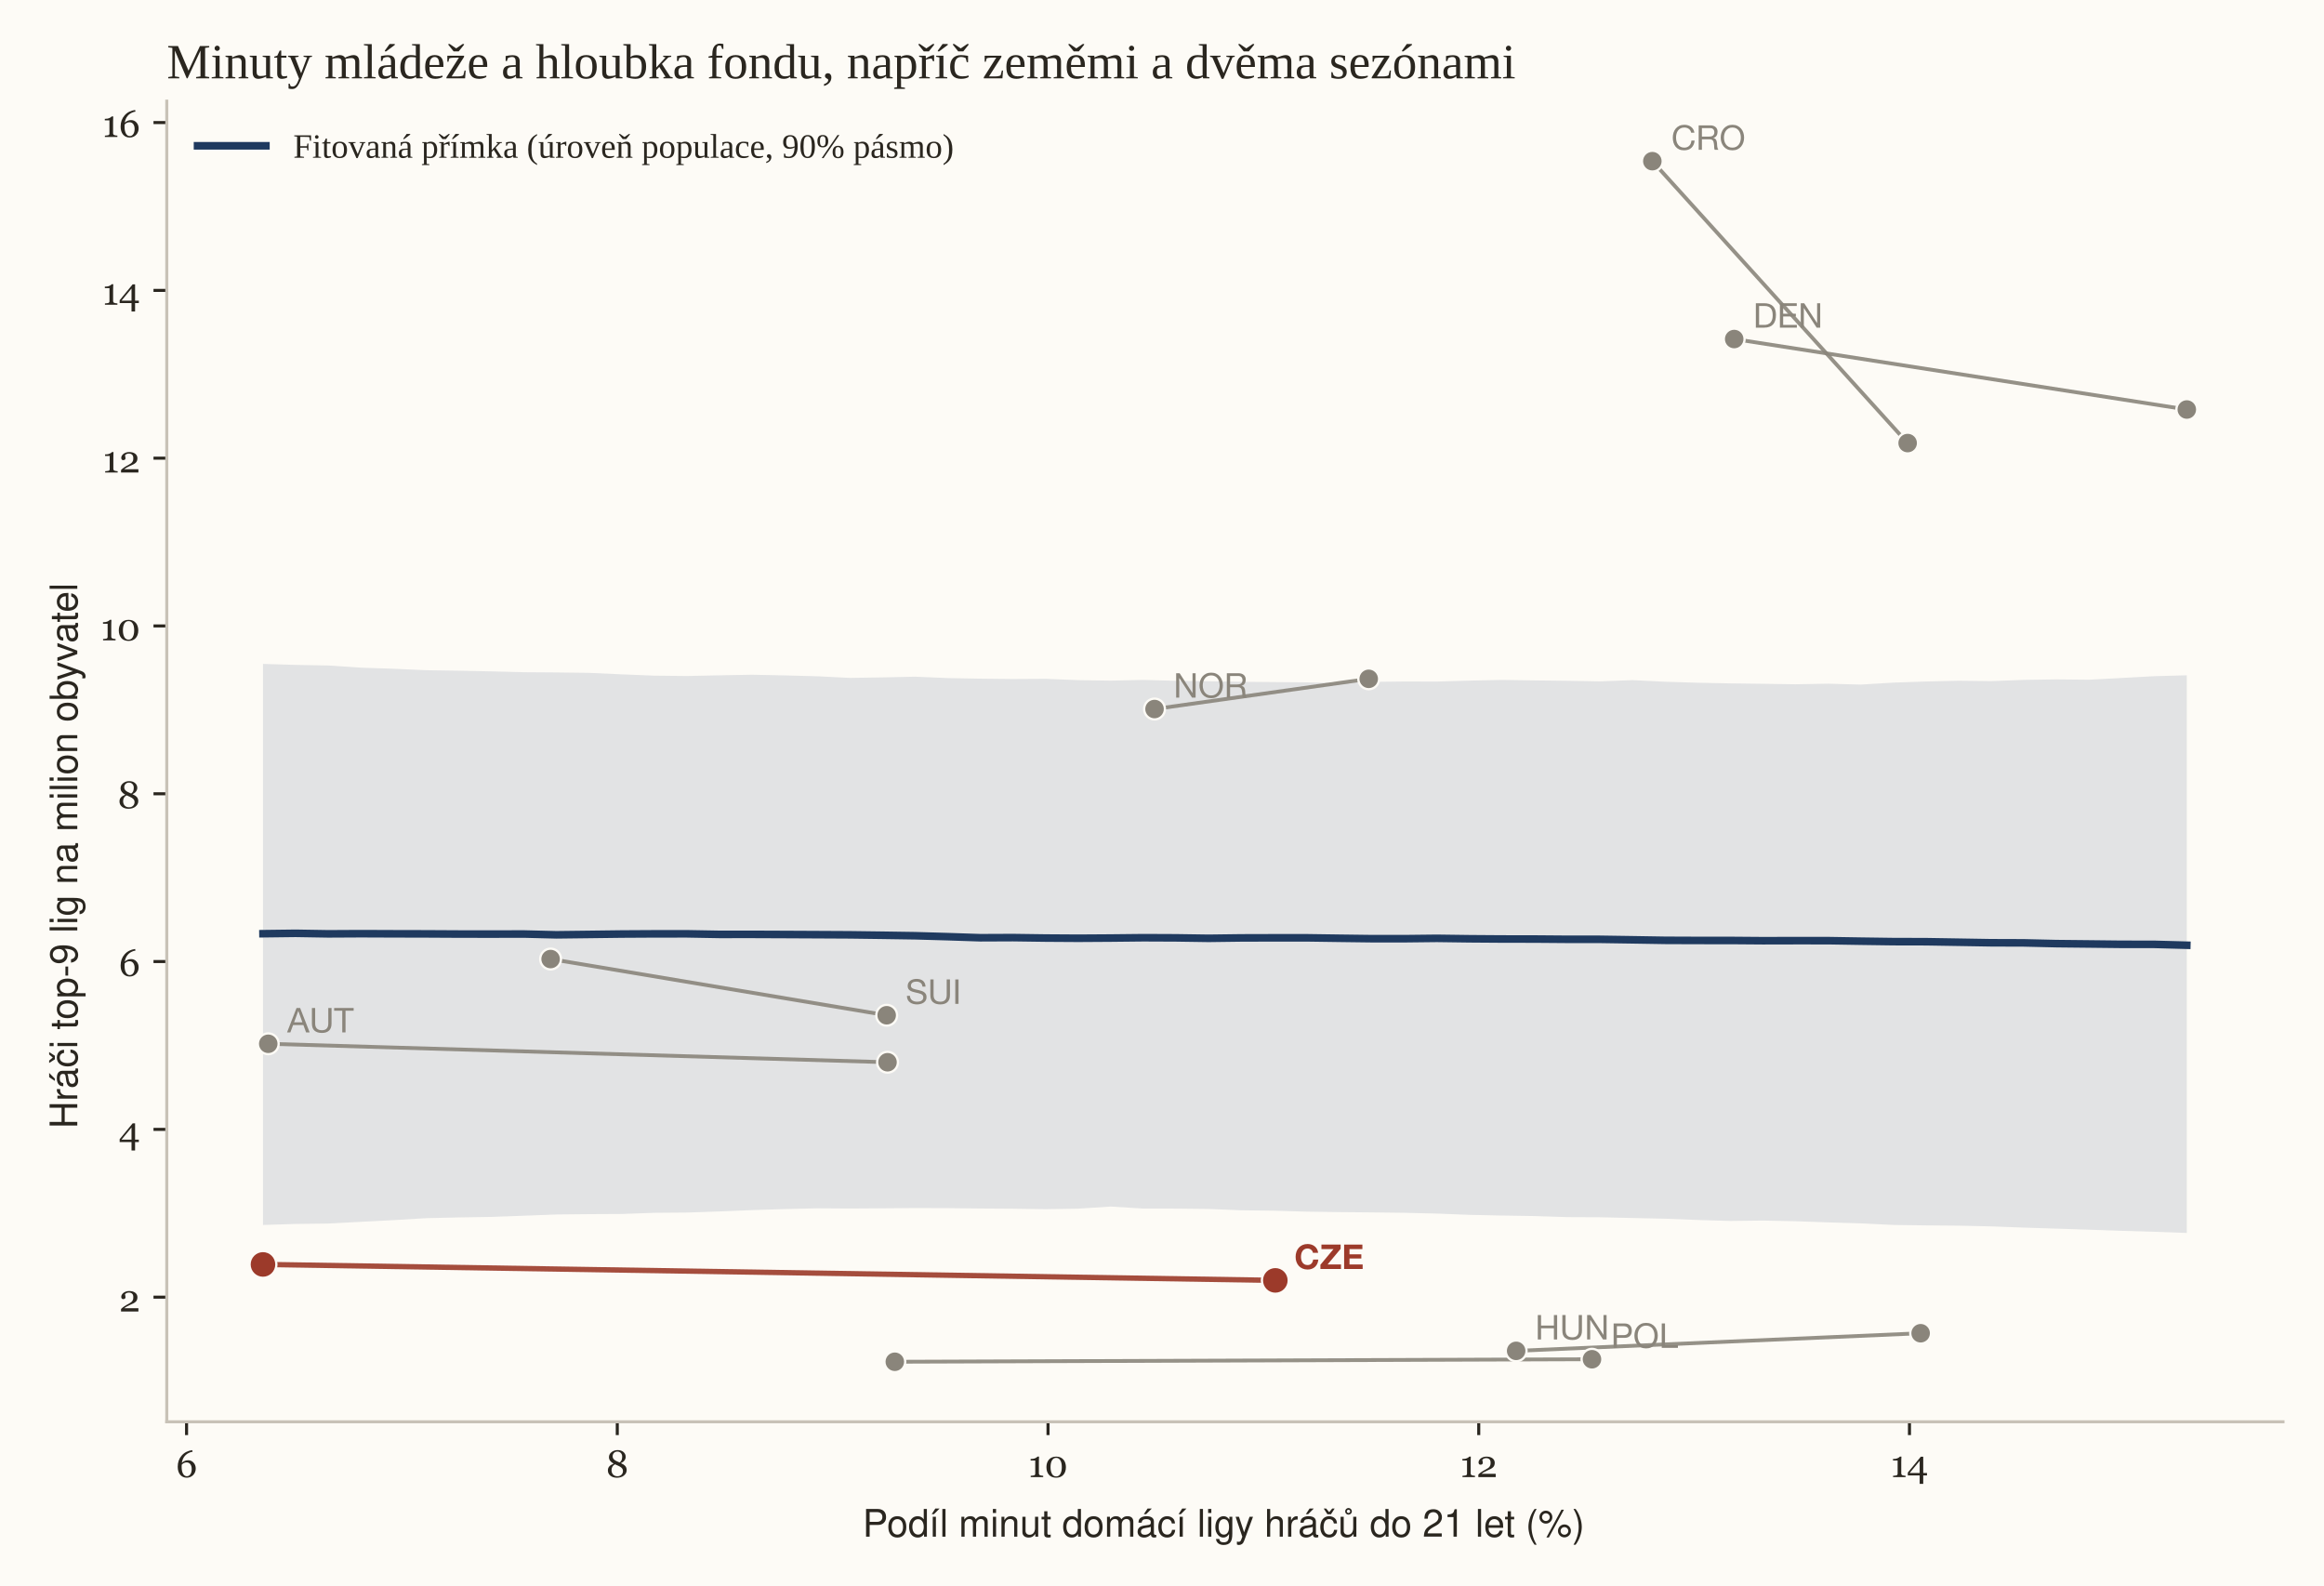
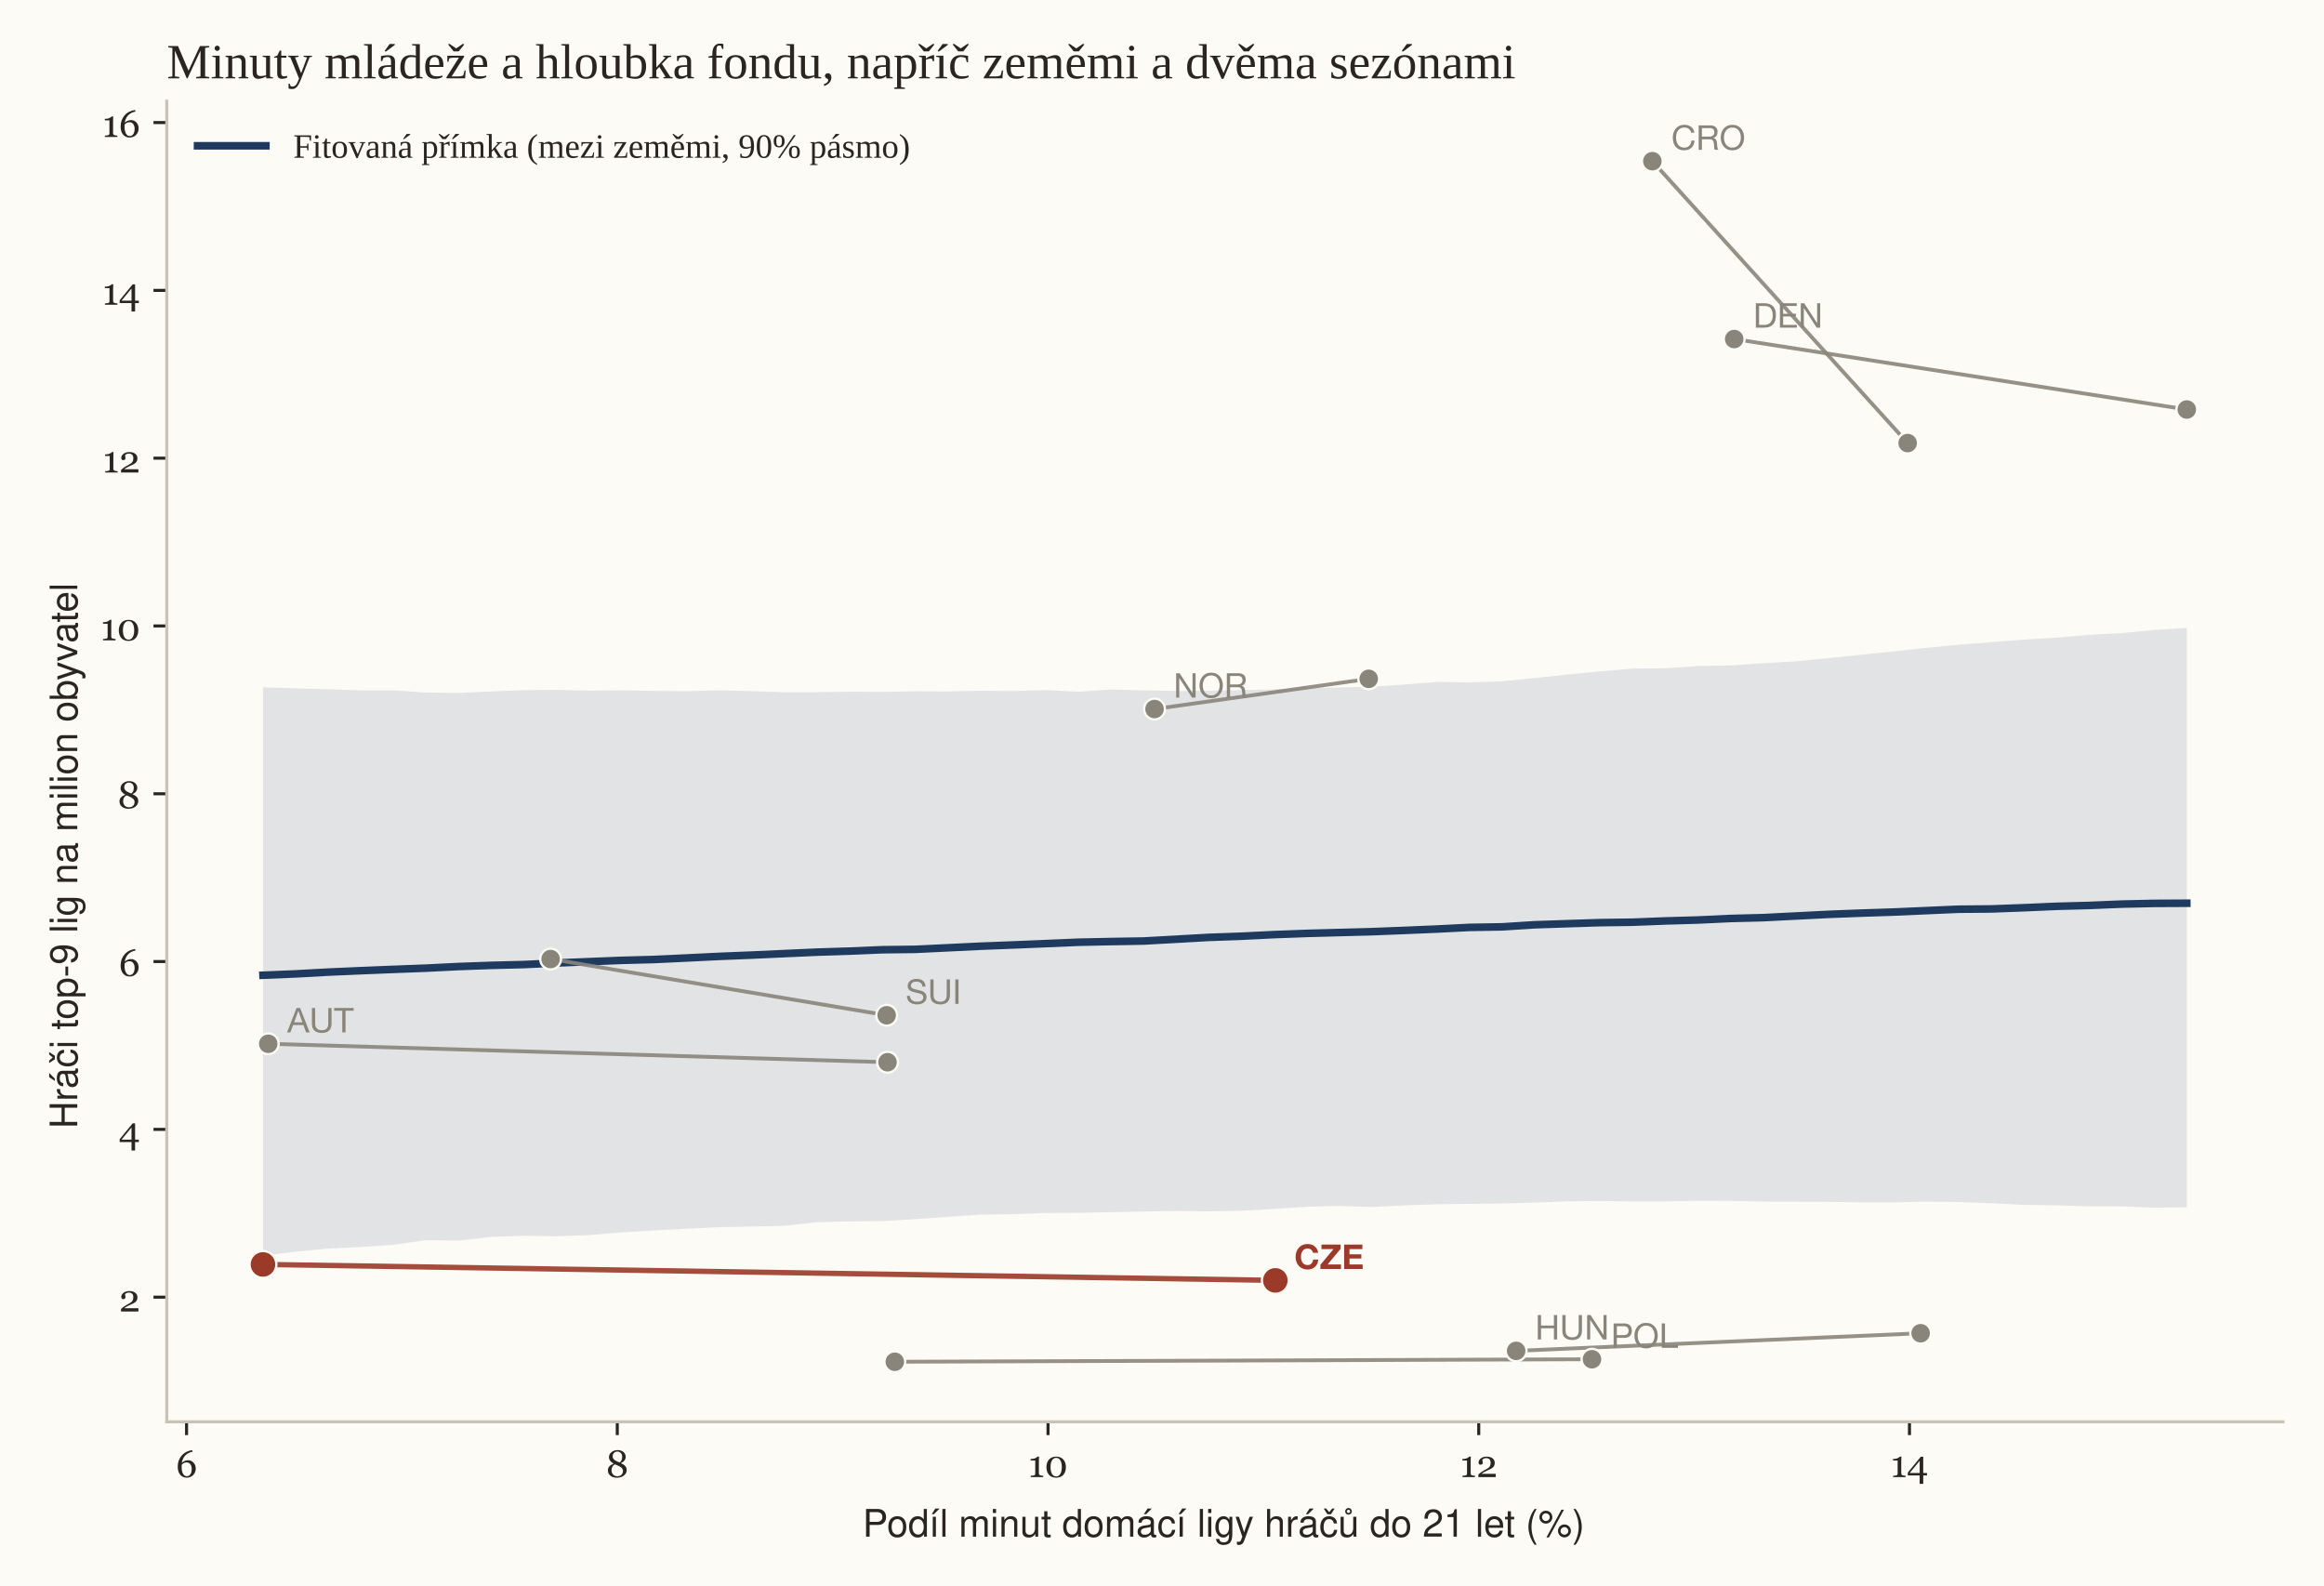
<svg xmlns="http://www.w3.org/2000/svg" xmlns:xlink="http://www.w3.org/1999/xlink" width="612pt" height="417.6pt" viewBox="0 0 612 417.6" version="1.1">
  <defs>
    <path id="HelveticaNeue-3b" d="M 1536 4058  L 1536 0  L 2144 0  L 2144 4058  L 3667 4058  L 3667 4570  L 13 4570  L 13 4058  L 1536 4058  z " transform="scale(0.015625)" />
    <path id="HelveticaNeue-3c" d="M 4147 1651  L 4147 4570  L 3539 4570  L 3539 1651  Q 3539 1037 3235 720  Q 2931 403 2349 403  Q 1734 403 1408 720  Q 1082 1037 1082 1651  L 1082 4570  L 474 4570  L 474 1651  Q 474 736 970 317  Q 1466 -102 2349 -102  Q 3213 -102 3680 336  Q 4147 774 4147 1651  z " transform="scale(0.015625)" />
  </defs>
  <defs>
    <style type="text/css">*{stroke-linejoin: round; stroke-linecap: butt}</style>
  </defs>
  <g id="figure_1">
    <g id="patch_1">
      <path d="M 0 417.6  L 612 417.6  L 612 0  L 0 0  z " style="fill: #fdfbf6" />
    </g>
    <g id="axes_1">
      <g id="patch_2">
        <path d="M 43.92 374.389  L 601.2 374.389  L 601.2 26.633  L 43.92 26.633  z " style="fill: #fdfbf6" />
      </g>
      <g id="FillBetweenPolyCollection_1">
        <defs>
-           <path id="mc190a1c4fe" d="M 69.251 -242.779  L 69.251 -95.036  L 77.838 -95.309  L 86.424 -95.414  L 95.011 -95.867  L 103.598 -96.31  L 112.185 -96.828  L 120.771 -97.024  L 129.358 -97.162  L 137.945 -97.473  L 146.532 -97.801  L 155.118 -97.889  L 163.705 -97.933  L 172.292 -98.24  L 180.879 -98.309  L 189.465 -98.601  L 198.052 -98.954  L 206.639 -99.227  L 215.226 -99.424  L 223.812 -99.369  L 232.399 -99.425  L 240.986 -99.495  L 249.573 -99.47  L 258.159 -99.375  L 266.746 -99.321  L 275.333 -99.196  L 283.92 -99.335  L 292.506 -99.884  L 301.093 -99.357  L 309.68 -99.351  L 318.267 -99.258  L 326.853 -98.905  L 335.44 -98.8  L 344.027 -98.548  L 352.614 -98.429  L 361.2 -98.349  L 369.787 -98.245  L 378.374 -98.038  L 386.961 -97.706  L 395.547 -97.521  L 404.134 -97.385  L 412.721 -97.104  L 421.308 -97.067  L 429.894 -96.873  L 438.481 -96.689  L 447.068 -96.353  L 455.655 -96.098  L 464.241 -96.202  L 472.828 -96.026  L 481.415 -95.72  L 490.002 -95.464  L 498.588 -95.043  L 507.175 -94.93  L 515.762 -94.854  L 524.349 -94.667  L 532.935 -94.344  L 541.522 -94.076  L 550.109 -93.796  L 558.696 -93.5  L 567.282 -93.244  L 575.869 -92.936  L 575.869 -239.778  L 575.869 -239.778  L 567.282 -239.545  L 558.696 -239.073  L 550.109 -238.616  L 541.522 -238.699  L 532.935 -238.571  L 524.349 -238.242  L 515.762 -238.344  L 507.175 -238.144  L 498.588 -237.851  L 490.002 -237.334  L 481.415 -237.569  L 472.828 -237.416  L 464.241 -237.542  L 455.655 -237.65  L 447.068 -237.819  L 438.481 -238.082  L 429.894 -238.504  L 421.308 -238.177  L 412.721 -238.332  L 404.134 -238.429  L 395.547 -238.561  L 386.961 -238.376  L 378.374 -238.128  L 369.787 -238.146  L 361.2 -238.043  L 352.614 -237.745  L 344.027 -237.92  L 335.44 -237.996  L 326.853 -238.073  L 318.267 -238.213  L 309.68 -238.326  L 301.093 -238.563  L 292.506 -238.373  L 283.92 -238.502  L 275.333 -238.849  L 266.746 -238.799  L 258.159 -238.891  L 249.573 -239.049  L 240.986 -239.411  L 232.399 -239.226  L 223.812 -239.093  L 215.226 -239.523  L 206.639 -239.751  L 198.052 -239.927  L 189.465 -239.772  L 180.879 -239.594  L 172.292 -239.685  L 163.705 -240.03  L 155.118 -240.422  L 146.532 -240.53  L 137.945 -240.591  L 129.358 -240.813  L 120.771 -240.989  L 112.185 -241.118  L 103.598 -241.505  L 95.011 -241.788  L 86.424 -242.361  L 77.838 -242.516  L 69.251 -242.779  z " />
+           <path id="md3980ae08b" d="M 69.251 -236.614  L 69.251 -86.991  L 77.838 -88.004  L 86.424 -88.835  L 95.011 -89.222  L 103.598 -89.824  L 112.185 -91.033  L 120.771 -90.925  L 129.358 -91.903  L 137.945 -92.178  L 146.532 -92.062  L 155.118 -92.371  L 163.705 -93.097  L 172.292 -93.608  L 180.879 -94.047  L 189.465 -94.473  L 198.052 -94.615  L 206.639 -94.837  L 215.226 -95.783  L 223.812 -95.97  L 232.399 -96.058  L 240.986 -96.572  L 249.573 -97.184  L 258.159 -97.758  L 266.746 -97.868  L 275.333 -98.199  L 283.92 -98.238  L 292.506 -98.412  L 301.093 -98.574  L 309.68 -98.725  L 318.267 -98.629  L 326.853 -98.778  L 335.44 -99.249  L 344.027 -99.827  L 352.614 -100.062  L 361.2 -99.76  L 369.787 -100.198  L 378.374 -100.49  L 386.961 -100.588  L 395.547 -100.696  L 404.134 -100.936  L 412.721 -101.259  L 421.308 -101.351  L 429.894 -101.218  L 438.481 -101.224  L 447.068 -101.422  L 455.655 -101.38  L 464.241 -101.19  L 472.828 -101.159  L 481.415 -101.113  L 490.002 -101.001  L 498.588 -100.978  L 507.175 -101.177  L 515.762 -101.083  L 524.349 -100.77  L 532.935 -100.331  L 541.522 -100.213  L 550.109 -99.923  L 558.696 -99.935  L 567.282 -99.59  L 575.869 -99.702  L 575.869 -252.255  L 575.869 -252.255  L 567.282 -251.719  L 558.696 -250.886  L 550.109 -250.436  L 541.522 -249.708  L 532.935 -249.173  L 524.349 -248.516  L 515.762 -247.83  L 507.175 -246.989  L 498.588 -246.067  L 490.002 -245.186  L 481.415 -244.296  L 472.828 -243.448  L 464.241 -242.96  L 455.655 -242.366  L 447.068 -242.203  L 438.481 -241.629  L 429.894 -241.54  L 421.308 -240.809  L 412.721 -239.977  L 404.134 -239.06  L 395.547 -238.188  L 386.961 -237.917  L 378.374 -238.045  L 369.787 -237.341  L 361.2 -236.789  L 352.614 -236.578  L 344.027 -236.402  L 335.44 -236.096  L 326.853 -235.856  L 318.267 -235.717  L 309.68 -235.66  L 301.093 -235.818  L 292.506 -236.027  L 283.92 -235.444  L 275.333 -235.886  L 266.746 -235.626  L 258.159 -235.72  L 249.573 -235.53  L 240.986 -235.566  L 232.399 -235.415  L 223.812 -235.461  L 215.226 -235.344  L 206.639 -235.312  L 198.052 -235.601  L 189.465 -235.821  L 180.879 -235.602  L 172.292 -235.663  L 163.705 -235.822  L 155.118 -235.728  L 146.532 -235.942  L 137.945 -235.866  L 129.358 -235.521  L 120.771 -235.147  L 112.185 -235.236  L 103.598 -235.807  L 95.011 -235.816  L 86.424 -236.104  L 77.838 -236.332  L 69.251 -236.614  z " />
        </defs>
-         <g clip-path="url(#p0d6ad55535)">
-           <use xlink:href="#mc190a1c4fe" x="0" y="417.6" style="fill: #1f3a5f; fill-opacity: 0.12" />
+         <g clip-path="url(#p46edc5eb82)">
+           <use xlink:href="#md3980ae08b" x="0" y="417.6" style="fill: #1f3a5f; fill-opacity: 0.12" />
        </g>
      </g>
      <g id="matplotlib.axis_1">
        <g id="xtick_1">
          <g id="line2d_1">
            <defs>
-               <path id="m015af76d45" d="M 0 0  L 0 3.5  " style="stroke: #2a261f; stroke-width: 0.8" />
+               <path id="me31e5f272f" d="M 0 0  L 0 3.5  " style="stroke: #2a261f; stroke-width: 0.8" />
            </defs>
            <g>
-               <use xlink:href="#m015af76d45" x="49.128" y="374.389" style="fill: #2a261f; stroke: #2a261f; stroke-width: 0.8" />
+               <use xlink:href="#me31e5f272f" x="49.128" y="374.389" style="fill: #2a261f; stroke: #2a261f; stroke-width: 0.8" />
            </g>
          </g>
          <g id="text_1">
            <g style="fill: #2a261f" transform="translate(46.29786 388.952) scale(0.1 -0.1)">
              <defs>
                <path id="Georgia-19" d="M 3359 1441  Q 3359 1116 3242 831  Q 3125 547 2928 347  Q 2700 119 2423 9  Q 2147 -100 1847 -100  Q 1500 -100 1219 28  Q 938 156 741 391  Q 541 628 431 972  Q 322 1316 322 1744  Q 322 2859 986 3625  Q 1650 4391 2766 4544  L 2822 4263  L 2541 4213  Q 1863 3994 1492 3531  Q 1122 3069 1013 2409  Q 1281 2644 1543 2741  Q 1806 2838 2097 2838  Q 2619 2838 2989 2438  Q 3359 2038 3359 1441  z M 2681 1356  Q 2681 1863 2448 2169  Q 2216 2475 1825 2475  Q 1591 2475 1389 2387  Q 1188 2300 1000 2094  Q 997 2056 990 1920  Q 984 1784 984 1706  Q 984 975 1223 561  Q 1463 147 1853 147  Q 2225 147 2453 470  Q 2681 794 2681 1356  z " transform="scale(0.015625)" />
              </defs>
              <use xlink:href="#Georgia-19" />
            </g>
          </g>
        </g>
        <g id="xtick_2">
          <g id="line2d_2">
            <g>
-               <use xlink:href="#m015af76d45" x="162.555" y="374.389" style="fill: #2a261f; stroke: #2a261f; stroke-width: 0.8" />
+               <use xlink:href="#me31e5f272f" x="162.555" y="374.389" style="fill: #2a261f; stroke: #2a261f; stroke-width: 0.8" />
            </g>
          </g>
          <g id="text_2">
            <g style="fill: #2a261f" transform="translate(159.5737 388.952) scale(0.1 -0.1)">
              <defs>
                <path id="Georgia-1b" d="M 3491 1175  Q 3491 650 3037 272  Q 2584 -106 1847 -106  Q 1156 -106 740 241  Q 325 588 325 1134  Q 325 1538 570 1808  Q 816 2078 1297 2266  Q 900 2488 703 2753  Q 506 3019 506 3353  Q 506 3863 939 4206  Q 1372 4550 1975 4550  Q 2578 4550 2951 4225  Q 3325 3900 3325 3409  Q 3325 3094 3119 2811  Q 2913 2528 2513 2347  Q 3031 2125 3261 1856  Q 3491 1588 3491 1175  z M 2734 3444  Q 2734 3825 2507 4064  Q 2281 4303 1928 4303  Q 1575 4303 1350 4073  Q 1125 3844 1125 3503  Q 1125 3175 1381 2947  Q 1638 2719 2294 2459  Q 2528 2609 2631 2856  Q 2734 3103 2734 3444  z M 2866 1028  Q 2866 1225 2781 1373  Q 2697 1522 2538 1644  Q 2384 1763 2111 1892  Q 1838 2022 1519 2156  Q 1219 1994 1078 1742  Q 938 1491 938 1169  Q 938 709 1208 426  Q 1478 144 1928 144  Q 2359 144 2612 394  Q 2866 644 2866 1028  z " transform="scale(0.015625)" />
              </defs>
              <use xlink:href="#Georgia-1b" />
            </g>
          </g>
        </g>
        <g id="xtick_3">
          <g id="line2d_3">
            <g>
-               <use xlink:href="#m015af76d45" x="275.982" y="374.389" style="fill: #2a261f; stroke: #2a261f; stroke-width: 0.8" />
+               <use xlink:href="#me31e5f272f" x="275.982" y="374.389" style="fill: #2a261f; stroke: #2a261f; stroke-width: 0.8" />
            </g>
          </g>
          <g id="text_3">
            <g style="fill: #2a261f" transform="translate(270.7651 388.952) scale(0.1 -0.1)">
              <defs>
                <path id="Georgia-14" d="M 2528 0  L 422 0  L 422 222  Q 516 228 714 248  Q 913 269 988 291  Q 1084 322 1136 392  Q 1188 463 1188 603  L 1188 2797  L 409 2797  L 409 3059  L 581 3059  Q 919 3059 1186 3184  Q 1453 3309 1569 3453  L 1828 3453  Q 1819 3250 1809 2978  Q 1800 2706 1800 2491  L 1800 638  Q 1800 528 1848 442  Q 1897 356 1988 316  Q 2069 281 2253 253  Q 2438 225 2528 222  L 2528 0  z " transform="scale(0.015625)" />
                <path id="Georgia-13" d="M 3209 2919  Q 3409 2678 3507 2354  Q 3606 2031 3606 1678  Q 3606 1253 3484 917  Q 3363 581 3150 359  Q 2931 131 2631 15  Q 2331 -100 1963 -100  Q 1559 -100 1243 34  Q 928 169 731 403  Q 525 647 423 973  Q 322 1300 322 1678  Q 322 2050 420 2362  Q 519 2675 728 2928  Q 928 3172 1243 3312  Q 1559 3453 1966 3453  Q 2394 3453 2700 3309  Q 3006 3166 3209 2919  z M 2916 1678  Q 2916 2422 2661 2831  Q 2406 3241 1969 3241  Q 1525 3241 1269 2831  Q 1013 2422 1013 1678  Q 1013 972 1258 542  Q 1503 113 1963 113  Q 2422 113 2669 542  Q 2916 972 2916 1678  z " transform="scale(0.015625)" />
              </defs>
              <use xlink:href="#Georgia-14" />
              <use xlink:href="#Georgia-13" transform="translate(42.96875 0)" />
            </g>
          </g>
        </g>
        <g id="xtick_4">
          <g id="line2d_4">
            <g>
-               <use xlink:href="#m015af76d45" x="389.41" y="374.389" style="fill: #2a261f; stroke: #2a261f; stroke-width: 0.8" />
+               <use xlink:href="#me31e5f272f" x="389.41" y="374.389" style="fill: #2a261f; stroke: #2a261f; stroke-width: 0.8" />
            </g>
          </g>
          <g id="text_4">
            <g style="fill: #2a261f" transform="translate(384.4682 388.952) scale(0.1 -0.1)">
              <defs>
                <path id="Georgia-15" d="M 3272 0  L 344 0  L 344 425  Q 428 522 578 642  Q 728 763 934 903  Q 1059 988 1234 1088  Q 1409 1188 1631 1306  Q 1878 1438 2011 1538  Q 2144 1638 2253 1784  Q 2325 1881 2369 2026  Q 2413 2172 2413 2441  Q 2413 2831 2203 3014  Q 1994 3197 1666 3197  Q 1463 3197 1281 3117  Q 1100 3038 1009 2897  Q 1031 2797 1064 2659  Q 1097 2522 1097 2391  Q 1097 2272 998 2180  Q 900 2088 706 2088  Q 550 2088 465 2195  Q 381 2303 381 2484  Q 381 2653 475 2823  Q 569 2994 744 3138  Q 916 3278 1169 3365  Q 1422 3453 1716 3453  Q 2356 3453 2732 3167  Q 3109 2881 3109 2403  Q 3109 2175 3042 1987  Q 2975 1800 2825 1656  Q 2659 1497 2437 1383  Q 2216 1269 1759 1066  Q 1488 944 1253 811  Q 1019 678 869 553  L 3272 553  L 3272 0  z " transform="scale(0.015625)" />
              </defs>
              <use xlink:href="#Georgia-14" />
              <use xlink:href="#Georgia-15" transform="translate(42.96875 0)" />
            </g>
          </g>
        </g>
        <g id="xtick_5">
          <g id="line2d_5">
            <g>
-               <use xlink:href="#m015af76d45" x="502.837" y="374.389" style="fill: #2a261f; stroke: #2a261f; stroke-width: 0.8" />
+               <use xlink:href="#me31e5f272f" x="502.837" y="374.389" style="fill: #2a261f; stroke: #2a261f; stroke-width: 0.8" />
            </g>
          </g>
          <g id="text_5">
            <g style="fill: #2a261f" transform="translate(497.8635 388.952) scale(0.1 -0.1)">
              <defs>
                <path id="Georgia-17" d="M 3388 281  L 2753 281  L 2753 -1141  L 2153 -1141  L 2153 281  L 153 281  L 153 763  L 2344 3434  L 2753 3434  L 2753 691  L 3388 691  L 3388 281  z M 2153 691  L 2153 2738  L 466 691  L 2153 691  z " transform="scale(0.015625)" />
              </defs>
              <use xlink:href="#Georgia-14" />
              <use xlink:href="#Georgia-17" transform="translate(42.96875 0)" />
            </g>
          </g>
        </g>
        <g id="text_6">
          <text x="227.165" y="404.64" font-family="'Helvetica Neue', Helvetica, Arial, sans-serif" font-size="10.00" fill="#2a261f" text-anchor="start">Podíl minut domácí ligy hráčů do 21 let (%)</text>
        </g>
      </g>
      <g id="matplotlib.axis_2">
        <g id="ytick_1">
          <g id="line2d_6">
            <defs>
-               <path id="m7a0c5c278c" d="M 0 0  L -3.5 0  " style="stroke: #2a261f; stroke-width: 0.8" />
+               <path id="md58a65b6b7" d="M 0 0  L -3.5 0  " style="stroke: #2a261f; stroke-width: 0.8" />
            </defs>
            <g>
-               <use xlink:href="#m7a0c5c278c" x="43.92" y="341.57" style="fill: #2a261f; stroke: #2a261f; stroke-width: 0.8" />
+               <use xlink:href="#md58a65b6b7" x="43.92" y="341.57" style="fill: #2a261f; stroke: #2a261f; stroke-width: 0.8" />
            </g>
          </g>
          <g id="text_7">
            <g style="fill: #2a261f" transform="translate(31.33406 345.3521) scale(0.1 -0.1)">
              <use xlink:href="#Georgia-15" />
            </g>
          </g>
        </g>
        <g id="ytick_2">
          <g id="line2d_7">
            <g>
-               <use xlink:href="#m7a0c5c278c" x="43.92" y="297.386" style="fill: #2a261f; stroke: #2a261f; stroke-width: 0.8" />
+               <use xlink:href="#md58a65b6b7" x="43.92" y="297.386" style="fill: #2a261f; stroke: #2a261f; stroke-width: 0.8" />
            </g>
          </g>
          <g id="text_8">
            <g style="fill: #2a261f" transform="translate(31.27 301.1673) scale(0.1 -0.1)">
              <use xlink:href="#Georgia-17" />
            </g>
          </g>
        </g>
        <g id="ytick_3">
          <g id="line2d_8">
            <g>
-               <use xlink:href="#m7a0c5c278c" x="43.92" y="253.201" style="fill: #2a261f; stroke: #2a261f; stroke-width: 0.8" />
+               <use xlink:href="#md58a65b6b7" x="43.92" y="253.201" style="fill: #2a261f; stroke: #2a261f; stroke-width: 0.8" />
            </g>
          </g>
          <g id="text_9">
            <g style="fill: #2a261f" transform="translate(31.26063 256.9826) scale(0.1 -0.1)">
              <use xlink:href="#Georgia-19" />
            </g>
          </g>
        </g>
        <g id="ytick_4">
          <g id="line2d_9">
            <g>
-               <use xlink:href="#m7a0c5c278c" x="43.92" y="209.016" style="fill: #2a261f; stroke: #2a261f; stroke-width: 0.8" />
+               <use xlink:href="#md58a65b6b7" x="43.92" y="209.016" style="fill: #2a261f; stroke: #2a261f; stroke-width: 0.8" />
            </g>
          </g>
          <g id="text_10">
            <g style="fill: #2a261f" transform="translate(30.9575 212.7978) scale(0.1 -0.1)">
              <use xlink:href="#Georgia-1b" />
            </g>
          </g>
        </g>
        <g id="ytick_5">
          <g id="line2d_10">
            <g>
-               <use xlink:href="#m7a0c5c278c" x="43.92" y="164.831" style="fill: #2a261f; stroke: #2a261f; stroke-width: 0.8" />
+               <use xlink:href="#md58a65b6b7" x="43.92" y="164.831" style="fill: #2a261f; stroke: #2a261f; stroke-width: 0.8" />
            </g>
          </g>
          <g id="text_11">
            <g style="fill: #2a261f" transform="translate(26.48562 168.6131) scale(0.1 -0.1)">
              <use xlink:href="#Georgia-14" />
              <use xlink:href="#Georgia-13" transform="translate(42.96875 0)" />
            </g>
          </g>
        </g>
        <g id="ytick_6">
          <g id="line2d_11">
            <g>
-               <use xlink:href="#m7a0c5c278c" x="43.92" y="120.647" style="fill: #2a261f; stroke: #2a261f; stroke-width: 0.8" />
+               <use xlink:href="#md58a65b6b7" x="43.92" y="120.647" style="fill: #2a261f; stroke: #2a261f; stroke-width: 0.8" />
            </g>
          </g>
          <g id="text_12">
            <g style="fill: #2a261f" transform="translate(27.03719 124.4283) scale(0.1 -0.1)">
              <use xlink:href="#Georgia-14" />
              <use xlink:href="#Georgia-15" transform="translate(42.96875 0)" />
            </g>
          </g>
        </g>
        <g id="ytick_7">
          <g id="line2d_12">
            <g>
-               <use xlink:href="#m7a0c5c278c" x="43.92" y="76.462" style="fill: #2a261f; stroke: #2a261f; stroke-width: 0.8" />
+               <use xlink:href="#md58a65b6b7" x="43.92" y="76.462" style="fill: #2a261f; stroke: #2a261f; stroke-width: 0.8" />
            </g>
          </g>
          <g id="text_13">
            <g style="fill: #2a261f" transform="translate(26.97312 80.2436) scale(0.1 -0.1)">
              <use xlink:href="#Georgia-14" />
              <use xlink:href="#Georgia-17" transform="translate(42.96875 0)" />
            </g>
          </g>
        </g>
        <g id="ytick_8">
          <g id="line2d_13">
            <g>
-               <use xlink:href="#m7a0c5c278c" x="43.92" y="32.277" style="fill: #2a261f; stroke: #2a261f; stroke-width: 0.8" />
+               <use xlink:href="#md58a65b6b7" x="43.92" y="32.277" style="fill: #2a261f; stroke: #2a261f; stroke-width: 0.8" />
            </g>
          </g>
          <g id="text_14">
            <g style="fill: #2a261f" transform="translate(26.96375 36.05886) scale(0.1 -0.1)">
              <use xlink:href="#Georgia-14" />
              <use xlink:href="#Georgia-19" transform="translate(42.96875 0)" />
            </g>
          </g>
        </g>
        <g id="text_15">
          <text x="20.356" y="297.197" font-family="'Helvetica Neue', Helvetica, Arial, sans-serif" font-size="10.00" fill="#2a261f" text-anchor="start" transform="rotate(-90 20.35562 297.1973)">Hráči top-9 lig na milion obyvatel</text>
        </g>
      </g>
      <g id="line2d_14">
-         <path d="M 69.251 245.866  L 77.838 245.761  L 86.424 245.903  L 95.011 245.858  L 103.598 245.89  L 112.185 245.909  L 120.771 245.956  L 129.358 245.967  L 137.945 245.948  L 146.532 246.16  L 155.118 246.057  L 163.705 245.95  L 172.292 245.902  L 180.879 245.895  L 189.465 246.046  L 198.052 246.04  L 206.639 246.075  L 215.226 246.116  L 223.812 246.161  L 232.399 246.274  L 240.986 246.402  L 249.573 246.644  L 258.159 246.927  L 266.746 246.891  L 275.333 247.009  L 283.92 247.063  L 292.506 247.009  L 301.093 246.919  L 309.68 246.955  L 318.267 247.081  L 326.853 246.97  L 335.44 246.947  L 344.027 246.944  L 352.614 247.065  L 361.2 247.174  L 369.787 247.178  L 378.374 247.084  L 386.961 247.198  L 395.547 247.259  L 404.134 247.271  L 412.721 247.338  L 421.308 247.342  L 429.894 247.471  L 438.481 247.61  L 447.068 247.643  L 455.655 247.644  L 464.241 247.71  L 472.828 247.691  L 481.415 247.694  L 490.002 247.832  L 498.588 247.952  L 507.175 247.971  L 515.762 248.109  L 524.349 248.251  L 532.935 248.279  L 541.522 248.478  L 550.109 248.567  L 558.696 248.662  L 567.282 248.669  L 575.869 248.9  " clip-path="url(#p0d6ad55535)" style="fill: none; stroke: #1f3a5f; stroke-width: 2; stroke-linecap: square" />
+         <path d="M 69.251 256.799  L 77.838 256.447  L 86.424 255.978  L 95.011 255.603  L 103.598 255.257  L 112.185 254.934  L 120.771 254.509  L 129.358 254.201  L 137.945 253.99  L 146.532 253.581  L 155.118 253.225  L 163.705 252.882  L 172.292 252.655  L 180.879 252.25  L 189.465 251.833  L 198.052 251.492  L 206.639 251.099  L 215.226 250.717  L 223.812 250.444  L 232.399 250.085  L 240.986 249.985  L 249.573 249.575  L 258.159 249.156  L 266.746 248.829  L 275.333 248.475  L 283.92 248.112  L 292.506 247.933  L 301.093 247.795  L 309.68 247.321  L 318.267 246.835  L 326.853 246.532  L 335.44 246.107  L 344.027 245.789  L 352.614 245.558  L 361.2 245.333  L 369.787 245  L 378.374 244.637  L 386.961 244.205  L 395.547 244.061  L 404.134 243.515  L 412.721 243.225  L 421.308 242.952  L 429.894 242.839  L 438.481 242.503  L 447.068 242.257  L 455.655 241.857  L 464.241 241.641  L 472.828 241.206  L 481.415 240.777  L 490.002 240.444  L 498.588 240.163  L 507.175 239.788  L 515.762 239.414  L 524.349 239.343  L 532.935 239.026  L 541.522 238.652  L 550.109 238.425  L 558.696 238.068  L 567.282 237.882  L 575.869 237.84  " clip-path="url(#p46edc5eb82)" style="fill: none; stroke: #1f3a5f; stroke-width: 2; stroke-linecap: square" />
      </g>
      <g id="patch_3">
        <path d="M 43.92 374.389  L 43.92 26.633  " style="fill: none; stroke: #c8c2b7; stroke-width: 0.8; stroke-linejoin: miter; stroke-linecap: square" />
      </g>
      <g id="patch_4">
        <path d="M 43.92 374.389  L 601.2 374.389  " style="fill: none; stroke: #c8c2b7; stroke-width: 0.8; stroke-linejoin: miter; stroke-linecap: square" />
      </g>
      <g id="line2d_15">
-         <path d="M 233.719 279.712  L 70.643 274.851  " clip-path="url(#p0d6ad55535)" style="fill: none; stroke: #8a857b; stroke-opacity: 0.9; stroke-linecap: square" />
+         <path d="M 233.719 279.712  L 70.643 274.851  " clip-path="url(#p46edc5eb82)" style="fill: none; stroke: #8a857b; stroke-opacity: 0.9; stroke-linecap: square" />
      </g>
      <g id="text_16">
        <g style="fill: #8a857b" transform="translate(75.64289 271.8514) scale(0.09 -0.09)">
          <defs>
            <path id="HelveticaNeue-28" d="M 1286 1888  L 2061 4019  L 2074 4019  L 2835 1888  L 1286 1888  z M 1741 4570  L -38 0  L 582 0  L 1094 1376  L 3027 1376  L 3526 0  L 4198 0  L 2413 4570  L 1741 4570  z " transform="scale(0.015625)" />
          </defs>
          <use xlink:href="#HelveticaNeue-28" />
          <use xlink:href="#HelveticaNeue-3c" transform="translate(64.79688 0)" />
          <use xlink:href="#HelveticaNeue-3b" transform="translate(137 0)" />
        </g>
      </g>
      <g id="line2d_16">
-         <path d="M 502.358 116.67  L 435.126 42.44  " clip-path="url(#p0d6ad55535)" style="fill: none; stroke: #8a857b; stroke-opacity: 0.9; stroke-linecap: square" />
+         <path d="M 502.358 116.67  L 435.126 42.44  " clip-path="url(#p46edc5eb82)" style="fill: none; stroke: #8a857b; stroke-opacity: 0.9; stroke-linecap: square" />
      </g>
      <g id="text_17">
        <g style="fill: #8a857b" transform="translate(440.1264 39.43961) scale(0.09 -0.09)">
          <defs>
            <path id="HelveticaNeue-2a" d="M 3712 3194  L 4320 3194  Q 4269 3558 4102 3836  Q 3936 4115 3686 4300  Q 3437 4486 3117 4582  Q 2797 4678 2438 4678  Q 1914 4678 1507 4489  Q 1101 4301 829 3974  Q 557 3648 416 3209  Q 275 2771 275 2272  Q 275 1773 406 1337  Q 538 902 800 582  Q 1062 262 1459 80  Q 1856 -102 2387 -102  Q 3264 -102 3769 378  Q 4275 858 4365 1722  L 3757 1722  Q 3738 1440 3642 1197  Q 3546 954 3376 778  Q 3206 602 2972 502  Q 2739 403 2438 403  Q 2029 403 1734 556  Q 1440 710 1251 969  Q 1062 1229 972 1577  Q 883 1926 883 2317  Q 883 2675 972 3008  Q 1062 3341 1251 3600  Q 1440 3859 1731 4012  Q 2022 4166 2432 4166  Q 2912 4166 3261 3923  Q 3610 3680 3712 3194  z " transform="scale(0.015625)" />
            <path id="HelveticaNeue-39" d="M 499 4570  L 499 0  L 1107 0  L 1107 1952  L 2592 1952  Q 2816 1952 2950 1885  Q 3085 1818 3168 1706  Q 3251 1594 3289 1443  Q 3328 1293 3354 1126  Q 3386 960 3392 787  Q 3398 614 3404 464  Q 3411 314 3433 192  Q 3456 70 3520 0  L 4198 0  Q 4102 115 4054 265  Q 4006 416 3980 582  Q 3955 749 3948 921  Q 3942 1094 3930 1261  Q 3910 1427 3875 1580  Q 3840 1734 3766 1859  Q 3693 1984 3568 2073  Q 3443 2163 3245 2202  L 3245 2214  Q 3661 2330 3849 2643  Q 4038 2957 4038 3373  Q 4038 3930 3670 4250  Q 3302 4570 2650 4570  L 499 4570  z M 2374 2464  L 1107 2464  L 1107 4058  L 2618 4058  Q 3046 4058 3238 3840  Q 3430 3622 3430 3277  Q 3430 3027 3344 2870  Q 3258 2714 3114 2621  Q 2970 2528 2778 2496  Q 2586 2464 2374 2464  z " transform="scale(0.015625)" />
            <path id="HelveticaNeue-36" d="M 851 2285  Q 851 2630 940 2966  Q 1030 3302 1222 3571  Q 1414 3840 1715 4003  Q 2016 4166 2432 4166  Q 2848 4166 3149 4003  Q 3450 3840 3642 3571  Q 3834 3302 3923 2966  Q 4013 2630 4013 2285  Q 4013 1939 3923 1603  Q 3834 1267 3642 998  Q 3450 730 3149 566  Q 2848 403 2432 403  Q 2016 403 1715 566  Q 1414 730 1222 998  Q 1030 1267 940 1603  Q 851 1939 851 2285  z M 243 2285  Q 243 1818 380 1386  Q 518 954 793 621  Q 1069 288 1478 93  Q 1888 -102 2432 -102  Q 2976 -102 3385 93  Q 3795 288 4070 621  Q 4346 954 4483 1386  Q 4621 1818 4621 2285  Q 4621 2752 4483 3184  Q 4346 3616 4070 3949  Q 3795 4282 3385 4480  Q 2976 4678 2432 4678  Q 1888 4678 1478 4480  Q 1069 4282 793 3949  Q 518 3616 380 3184  Q 243 2752 243 2285  z " transform="scale(0.015625)" />
          </defs>
          <use xlink:href="#HelveticaNeue-2a" />
          <use xlink:href="#HelveticaNeue-39" transform="translate(72.20312 0)" />
          <use xlink:href="#HelveticaNeue-36" transform="translate(140.7031 0)" />
        </g>
      </g>
      <g id="line2d_17">
-         <path d="M 69.251 332.954  L 335.842 337.152  " clip-path="url(#p0d6ad55535)" style="fill: none; stroke: #9c3a2a; stroke-opacity: 0.9; stroke-width: 1.4; stroke-linecap: square" />
+         <path d="M 69.251 332.954  L 335.842 337.152  " clip-path="url(#p46edc5eb82)" style="fill: none; stroke: #9c3a2a; stroke-opacity: 0.9; stroke-width: 1.4; stroke-linecap: square" />
      </g>
      <g id="text_18">
        <g style="fill: #9c3a2a" transform="translate(340.8422 334.1519) scale(0.09 -0.09)">
          <defs>
            <path id="HelveticaNeue-Bold-2a" d="M 3488 3034  L 4461 3034  Q 4416 3430 4243 3737  Q 4070 4045 3804 4253  Q 3539 4461 3203 4569  Q 2867 4678 2490 4678  Q 1965 4678 1545 4492  Q 1126 4307 838 3980  Q 550 3654 396 3216  Q 243 2778 243 2266  Q 243 1766 396 1334  Q 550 902 838 582  Q 1126 262 1545 80  Q 1965 -102 2490 -102  Q 2912 -102 3264 26  Q 3616 154 3878 397  Q 4141 640 4301 985  Q 4461 1331 4499 1760  L 3526 1760  Q 3469 1299 3209 1017  Q 2950 736 2490 736  Q 2150 736 1913 867  Q 1677 998 1529 1216  Q 1382 1434 1315 1706  Q 1248 1978 1248 2266  Q 1248 2566 1315 2848  Q 1382 3130 1529 3350  Q 1677 3571 1913 3702  Q 2150 3834 2490 3834  Q 2675 3834 2844 3773  Q 3014 3712 3148 3603  Q 3283 3494 3372 3350  Q 3462 3206 3488 3034  z " transform="scale(0.015625)" />
            <path id="HelveticaNeue-Bold-41" d="M 147 794  L 147 0  L 4000 0  L 4000 845  L 1485 845  L 3936 3776  L 3936 4570  L 339 4570  L 339 3725  L 2598 3725  L 147 794  z " transform="scale(0.015625)" />
            <path id="HelveticaNeue-Bold-2c" d="M 442 4570  L 442 0  L 3910 0  L 3910 845  L 1446 845  L 1446 1965  L 3661 1965  L 3661 2746  L 1446 2746  L 1446 3725  L 3859 3725  L 3859 4570  L 442 4570  z " transform="scale(0.015625)" />
          </defs>
          <use xlink:href="#HelveticaNeue-Bold-2a" />
          <use xlink:href="#HelveticaNeue-Bold-41" transform="translate(74.09375 0)" />
          <use xlink:href="#HelveticaNeue-Bold-2c" transform="translate(138.8906 0)" />
        </g>
      </g>
      <g id="line2d_18">
-         <path d="M 575.869 107.833  L 456.682 89.275  " clip-path="url(#p0d6ad55535)" style="fill: none; stroke: #8a857b; stroke-opacity: 0.9; stroke-linecap: square" />
+         <path d="M 575.869 107.833  L 456.682 89.275  " clip-path="url(#p46edc5eb82)" style="fill: none; stroke: #8a857b; stroke-opacity: 0.9; stroke-linecap: square" />
      </g>
      <g id="text_19">
        <g style="fill: #8a857b" transform="translate(461.6824 86.27544) scale(0.09 -0.09)">
          <defs>
            <path id="HelveticaNeue-2b" d="M 1107 512  L 1107 4058  L 2131 4058  Q 2554 4058 2842 3939  Q 3130 3821 3312 3593  Q 3494 3366 3574 3043  Q 3654 2720 3654 2310  Q 3654 1888 3568 1590  Q 3482 1293 3347 1094  Q 3213 896 3043 781  Q 2874 666 2701 605  Q 2528 544 2374 528  Q 2221 512 2118 512  L 1107 512  z M 499 4570  L 499 0  L 2067 0  Q 2637 0 3053 160  Q 3469 320 3737 624  Q 4006 928 4134 1373  Q 4262 1818 4262 2394  Q 4262 3494 3692 4032  Q 3123 4570 2067 4570  L 499 4570  z " transform="scale(0.015625)" />
            <path id="HelveticaNeue-2c" d="M 499 4570  L 499 0  L 3674 0  L 3674 512  L 1107 512  L 1107 2093  L 3482 2093  L 3482 2605  L 1107 2605  L 1107 4058  L 3654 4058  L 3654 4570  L 499 4570  z " transform="scale(0.015625)" />
            <path id="HelveticaNeue-35" d="M 493 4570  L 493 0  L 1069 0  L 1069 3667  L 1082 3667  L 3469 0  L 4134 0  L 4134 4570  L 3558 4570  L 3558 864  L 3546 864  L 1139 4570  L 493 4570  z " transform="scale(0.015625)" />
          </defs>
          <use xlink:href="#HelveticaNeue-2b" />
          <use xlink:href="#HelveticaNeue-2c" transform="translate(70.40625 0)" />
          <use xlink:href="#HelveticaNeue-35" transform="translate(131.5 0)" />
        </g>
      </g>
      <g id="line2d_19">
-         <path d="M 505.78 351.07  L 399.262 355.709  " clip-path="url(#p0d6ad55535)" style="fill: none; stroke: #8a857b; stroke-opacity: 0.9; stroke-linecap: square" />
+         <path d="M 505.78 351.07  L 399.262 355.709  " clip-path="url(#p46edc5eb82)" style="fill: none; stroke: #8a857b; stroke-opacity: 0.9; stroke-linecap: square" />
      </g>
      <g id="text_20">
        <g style="fill: #8a857b" transform="translate(404.2621 352.7095) scale(0.09 -0.09)">
          <defs>
            <path id="HelveticaNeue-2f" d="M 499 4570  L 499 0  L 1107 0  L 1107 2093  L 3514 2093  L 3514 0  L 4122 0  L 4122 4570  L 3514 4570  L 3514 2605  L 1107 2605  L 1107 4570  L 499 4570  z " transform="scale(0.015625)" />
          </defs>
          <use xlink:href="#HelveticaNeue-2f" />
          <use xlink:href="#HelveticaNeue-3c" transform="translate(72.20312 0)" />
          <use xlink:href="#HelveticaNeue-35" transform="translate(144.4062 0)" />
        </g>
      </g>
      <g id="line2d_20">
-         <path d="M 360.435 178.75  L 304.036 186.703  " clip-path="url(#p0d6ad55535)" style="fill: none; stroke: #8a857b; stroke-opacity: 0.9; stroke-linecap: square" />
+         <path d="M 360.435 178.75  L 304.036 186.703  " clip-path="url(#p46edc5eb82)" style="fill: none; stroke: #8a857b; stroke-opacity: 0.9; stroke-linecap: square" />
      </g>
      <g id="text_21">
        <g style="fill: #8a857b" transform="translate(309.0359 183.7028) scale(0.09 -0.09)">
          <use xlink:href="#HelveticaNeue-35" />
          <use xlink:href="#HelveticaNeue-36" transform="translate(72.20312 0)" />
          <use xlink:href="#HelveticaNeue-39" transform="translate(148.2031 0)" />
        </g>
      </g>
      <g id="line2d_21">
-         <path d="M 235.639 358.581  L 419.23 357.919  " clip-path="url(#p0d6ad55535)" style="fill: none; stroke: #8a857b; stroke-opacity: 0.9; stroke-linecap: square" />
+         <path d="M 235.639 358.581  L 419.23 357.919  " clip-path="url(#p46edc5eb82)" style="fill: none; stroke: #8a857b; stroke-opacity: 0.9; stroke-linecap: square" />
      </g>
      <g id="text_22">
        <g style="fill: #8a857b" transform="translate(424.2299 354.9187) scale(0.09 -0.09)">
          <defs>
            <path id="HelveticaNeue-37" d="M 1107 2381  L 1107 4058  L 2298 4058  Q 2816 4058 3056 3843  Q 3296 3629 3296 3219  Q 3296 2810 3056 2592  Q 2816 2374 2298 2381  L 1107 2381  z M 499 4570  L 499 0  L 1107 0  L 1107 1869  L 2502 1869  Q 3194 1862 3549 2220  Q 3904 2579 3904 3219  Q 3904 3859 3549 4214  Q 3194 4570 2502 4570  L 499 4570  z " transform="scale(0.015625)" />
            <path id="HelveticaNeue-33" d="M 499 4570  L 499 0  L 3526 0  L 3526 512  L 1107 512  L 1107 4570  L 499 4570  z " transform="scale(0.015625)" />
          </defs>
          <use xlink:href="#HelveticaNeue-37" />
          <use xlink:href="#HelveticaNeue-36" transform="translate(64.79688 0)" />
          <use xlink:href="#HelveticaNeue-33" transform="translate(140.7969 0)" />
        </g>
      </g>
      <g id="line2d_22">
-         <path d="M 144.999 252.538  L 233.496 267.34  " clip-path="url(#p0d6ad55535)" style="fill: none; stroke: #8a857b; stroke-opacity: 0.9; stroke-linecap: square" />
+         <path d="M 144.999 252.538  L 233.496 267.34  " clip-path="url(#p46edc5eb82)" style="fill: none; stroke: #8a857b; stroke-opacity: 0.9; stroke-linecap: square" />
      </g>
      <g id="text_23">
        <g style="fill: #8a857b" transform="translate(238.4959 264.34) scale(0.09 -0.09)">
          <defs>
            <path id="HelveticaNeue-3a" d="M 3142 3232  L 3718 3232  Q 3706 3610 3574 3882  Q 3443 4154 3216 4333  Q 2989 4512 2688 4595  Q 2387 4678 2035 4678  Q 1722 4678 1424 4598  Q 1126 4518 892 4355  Q 659 4192 518 3939  Q 378 3686 378 3341  Q 378 3027 502 2819  Q 627 2611 835 2480  Q 1043 2349 1305 2269  Q 1568 2189 1840 2128  Q 2112 2067 2374 2009  Q 2637 1952 2845 1859  Q 3053 1766 3177 1619  Q 3302 1472 3302 1235  Q 3302 986 3200 826  Q 3098 666 2931 573  Q 2765 480 2557 441  Q 2349 403 2144 403  Q 1888 403 1645 467  Q 1402 531 1219 665  Q 1037 800 925 1008  Q 813 1216 813 1504  L 237 1504  Q 237 1088 387 784  Q 538 480 797 285  Q 1056 90 1398 -6  Q 1741 -102 2125 -102  Q 2438 -102 2755 -28  Q 3072 45 3328 208  Q 3584 371 3747 630  Q 3910 890 3910 1254  Q 3910 1594 3785 1818  Q 3661 2042 3453 2189  Q 3245 2336 2982 2422  Q 2720 2509 2448 2573  Q 2176 2637 1913 2691  Q 1651 2746 1443 2829  Q 1235 2912 1110 3043  Q 986 3174 986 3386  Q 986 3610 1072 3760  Q 1158 3910 1302 4000  Q 1446 4090 1632 4128  Q 1818 4166 2010 4166  Q 2483 4166 2787 3945  Q 3091 3725 3142 3232  z " transform="scale(0.015625)" />
            <path id="HelveticaNeue-30" d="M 525 4570  L 525 0  L 1133 0  L 1133 4570  L 525 4570  z " transform="scale(0.015625)" />
          </defs>
          <use xlink:href="#HelveticaNeue-3a" />
          <use xlink:href="#HelveticaNeue-3c" transform="translate(64.79688 0)" />
          <use xlink:href="#HelveticaNeue-30" transform="translate(137 0)" />
        </g>
      </g>
      <g id="text_24">
        <text x="43.92" y="20.633" font-family="Georgia, 'Times New Roman', serif" font-size="13.00" fill="#2a261f" text-anchor="start">Minuty mládeže a hloubka fondu, napříč zeměmi a dvěma sezónami</text>
      </g>
      <g id="PathCollection_1">
        <defs>
-           <path id="ma2de8a5598" d="M 0 2.739  C 0.726 2.739 1.423 2.45 1.936 1.936  C 2.45 1.423 2.739 0.726 2.739 0  C 2.739 -0.726 2.45 -1.423 1.936 -1.936  C 1.423 -2.45 0.726 -2.739 0 -2.739  C -0.726 -2.739 -1.423 -2.45 -1.936 -1.936  C -2.45 -1.423 -2.739 -0.726 -2.739 0  C -2.739 0.726 -2.45 1.423 -1.936 1.936  C -1.423 2.45 -0.726 2.739 0 2.739  z " style="stroke: #fdfbf6; stroke-width: 0.6" />
+           <path id="mb22e6d143c" d="M 0 2.739  C 0.726 2.739 1.423 2.45 1.936 1.936  C 2.45 1.423 2.739 0.726 2.739 0  C 2.739 -0.726 2.45 -1.423 1.936 -1.936  C 1.423 -2.45 0.726 -2.739 0 -2.739  C -0.726 -2.739 -1.423 -2.45 -1.936 -1.936  C -2.45 -1.423 -2.739 -0.726 -2.739 0  C -2.739 0.726 -2.45 1.423 -1.936 1.936  C -1.423 2.45 -0.726 2.739 0 2.739  z " style="stroke: #fdfbf6; stroke-width: 0.6" />
        </defs>
-         <g clip-path="url(#p0d6ad55535)">
-           <use xlink:href="#ma2de8a5598" x="233.719" y="279.712" style="fill: #8a857b; stroke: #fdfbf6; stroke-width: 0.6" />
-           <use xlink:href="#ma2de8a5598" x="70.643" y="274.851" style="fill: #8a857b; stroke: #fdfbf6; stroke-width: 0.6" />
+         <g clip-path="url(#p46edc5eb82)">
+           <use xlink:href="#mb22e6d143c" x="233.719" y="279.712" style="fill: #8a857b; stroke: #fdfbf6; stroke-width: 0.6" />
+           <use xlink:href="#mb22e6d143c" x="70.643" y="274.851" style="fill: #8a857b; stroke: #fdfbf6; stroke-width: 0.6" />
        </g>
      </g>
      <g id="PathCollection_2">
-         <g clip-path="url(#p0d6ad55535)">
-           <use xlink:href="#ma2de8a5598" x="502.358" y="116.67" style="fill: #8a857b; stroke: #fdfbf6; stroke-width: 0.6" />
-           <use xlink:href="#ma2de8a5598" x="435.126" y="42.44" style="fill: #8a857b; stroke: #fdfbf6; stroke-width: 0.6" />
+         <g clip-path="url(#p46edc5eb82)">
+           <use xlink:href="#mb22e6d143c" x="502.358" y="116.67" style="fill: #8a857b; stroke: #fdfbf6; stroke-width: 0.6" />
+           <use xlink:href="#mb22e6d143c" x="435.126" y="42.44" style="fill: #8a857b; stroke: #fdfbf6; stroke-width: 0.6" />
        </g>
      </g>
      <g id="PathCollection_3">
        <defs>
-           <path id="mf3bab4b16b" d="M 0 3.536  C 0.938 3.536 1.837 3.163 2.5 2.5  C 3.163 1.837 3.536 0.938 3.536 0  C 3.536 -0.938 3.163 -1.837 2.5 -2.5  C 1.837 -3.163 0.938 -3.536 0 -3.536  C -0.938 -3.536 -1.837 -3.163 -2.5 -2.5  C -3.163 -1.837 -3.536 -0.938 -3.536 0  C -3.536 0.938 -3.163 1.837 -2.5 2.5  C -1.837 3.163 -0.938 3.536 0 3.536  z " style="stroke: #fdfbf6; stroke-width: 0.6" />
+           <path id="m30fa34f6e9" d="M 0 3.536  C 0.938 3.536 1.837 3.163 2.5 2.5  C 3.163 1.837 3.536 0.938 3.536 0  C 3.536 -0.938 3.163 -1.837 2.5 -2.5  C 1.837 -3.163 0.938 -3.536 0 -3.536  C -0.938 -3.536 -1.837 -3.163 -2.5 -2.5  C -3.163 -1.837 -3.536 -0.938 -3.536 0  C -3.536 0.938 -3.163 1.837 -2.5 2.5  C -1.837 3.163 -0.938 3.536 0 3.536  z " style="stroke: #fdfbf6; stroke-width: 0.6" />
        </defs>
-         <g clip-path="url(#p0d6ad55535)">
-           <use xlink:href="#mf3bab4b16b" x="69.251" y="332.954" style="fill: #9c3a2a; stroke: #fdfbf6; stroke-width: 0.6" />
-           <use xlink:href="#mf3bab4b16b" x="335.842" y="337.152" style="fill: #9c3a2a; stroke: #fdfbf6; stroke-width: 0.6" />
+         <g clip-path="url(#p46edc5eb82)">
+           <use xlink:href="#m30fa34f6e9" x="69.251" y="332.954" style="fill: #9c3a2a; stroke: #fdfbf6; stroke-width: 0.6" />
+           <use xlink:href="#m30fa34f6e9" x="335.842" y="337.152" style="fill: #9c3a2a; stroke: #fdfbf6; stroke-width: 0.6" />
        </g>
      </g>
      <g id="PathCollection_4">
-         <g clip-path="url(#p0d6ad55535)">
-           <use xlink:href="#ma2de8a5598" x="575.869" y="107.833" style="fill: #8a857b; stroke: #fdfbf6; stroke-width: 0.6" />
-           <use xlink:href="#ma2de8a5598" x="456.682" y="89.275" style="fill: #8a857b; stroke: #fdfbf6; stroke-width: 0.6" />
+         <g clip-path="url(#p46edc5eb82)">
+           <use xlink:href="#mb22e6d143c" x="575.869" y="107.833" style="fill: #8a857b; stroke: #fdfbf6; stroke-width: 0.6" />
+           <use xlink:href="#mb22e6d143c" x="456.682" y="89.275" style="fill: #8a857b; stroke: #fdfbf6; stroke-width: 0.6" />
        </g>
      </g>
      <g id="PathCollection_5">
-         <g clip-path="url(#p0d6ad55535)">
-           <use xlink:href="#ma2de8a5598" x="505.78" y="351.07" style="fill: #8a857b; stroke: #fdfbf6; stroke-width: 0.6" />
-           <use xlink:href="#ma2de8a5598" x="399.262" y="355.709" style="fill: #8a857b; stroke: #fdfbf6; stroke-width: 0.6" />
+         <g clip-path="url(#p46edc5eb82)">
+           <use xlink:href="#mb22e6d143c" x="505.78" y="351.07" style="fill: #8a857b; stroke: #fdfbf6; stroke-width: 0.6" />
+           <use xlink:href="#mb22e6d143c" x="399.262" y="355.709" style="fill: #8a857b; stroke: #fdfbf6; stroke-width: 0.6" />
        </g>
      </g>
      <g id="PathCollection_6">
-         <g clip-path="url(#p0d6ad55535)">
-           <use xlink:href="#ma2de8a5598" x="360.435" y="178.75" style="fill: #8a857b; stroke: #fdfbf6; stroke-width: 0.6" />
-           <use xlink:href="#ma2de8a5598" x="304.036" y="186.703" style="fill: #8a857b; stroke: #fdfbf6; stroke-width: 0.6" />
+         <g clip-path="url(#p46edc5eb82)">
+           <use xlink:href="#mb22e6d143c" x="360.435" y="178.75" style="fill: #8a857b; stroke: #fdfbf6; stroke-width: 0.6" />
+           <use xlink:href="#mb22e6d143c" x="304.036" y="186.703" style="fill: #8a857b; stroke: #fdfbf6; stroke-width: 0.6" />
        </g>
      </g>
      <g id="PathCollection_7">
-         <g clip-path="url(#p0d6ad55535)">
-           <use xlink:href="#ma2de8a5598" x="235.639" y="358.581" style="fill: #8a857b; stroke: #fdfbf6; stroke-width: 0.6" />
-           <use xlink:href="#ma2de8a5598" x="419.23" y="357.919" style="fill: #8a857b; stroke: #fdfbf6; stroke-width: 0.6" />
+         <g clip-path="url(#p46edc5eb82)">
+           <use xlink:href="#mb22e6d143c" x="235.639" y="358.581" style="fill: #8a857b; stroke: #fdfbf6; stroke-width: 0.6" />
+           <use xlink:href="#mb22e6d143c" x="419.23" y="357.919" style="fill: #8a857b; stroke: #fdfbf6; stroke-width: 0.6" />
        </g>
      </g>
      <g id="PathCollection_8">
-         <g clip-path="url(#p0d6ad55535)">
-           <use xlink:href="#ma2de8a5598" x="144.999" y="252.538" style="fill: #8a857b; stroke: #fdfbf6; stroke-width: 0.6" />
-           <use xlink:href="#ma2de8a5598" x="233.496" y="267.34" style="fill: #8a857b; stroke: #fdfbf6; stroke-width: 0.6" />
+         <g clip-path="url(#p46edc5eb82)">
+           <use xlink:href="#mb22e6d143c" x="144.999" y="252.538" style="fill: #8a857b; stroke: #fdfbf6; stroke-width: 0.6" />
+           <use xlink:href="#mb22e6d143c" x="233.496" y="267.34" style="fill: #8a857b; stroke: #fdfbf6; stroke-width: 0.6" />
        </g>
      </g>
      <g id="legend_1">
        <g id="line2d_23">
          <path d="M 52.02 38.39  L 61.02 38.39  L 70.02 38.39  " style="fill: none; stroke: #1f3a5f; stroke-width: 2; stroke-linecap: square" />
        </g>
        <g id="text_25">
-           <text x="77.22" y="41.54" font-family="Georgia, 'Times New Roman', serif" font-size="9.00" fill="#2a261f" text-anchor="start">Fitovaná přímka (úroveň populace, 90% pásmo)</text>
+           <text x="77.22" y="41.54" font-family="Georgia, 'Times New Roman', serif" font-size="9.00" fill="#2a261f" text-anchor="start">Fitovaná přímka (mezi zeměmi, 90% pásmo)</text>
        </g>
      </g>
    </g>
  </g>
  <defs>
-     <clipPath id="p0d6ad55535">
+     <clipPath id="p46edc5eb82">
      <rect x="43.92" y="26.633" width="557.28" height="347.756" />
    </clipPath>
  </defs>
</svg>
